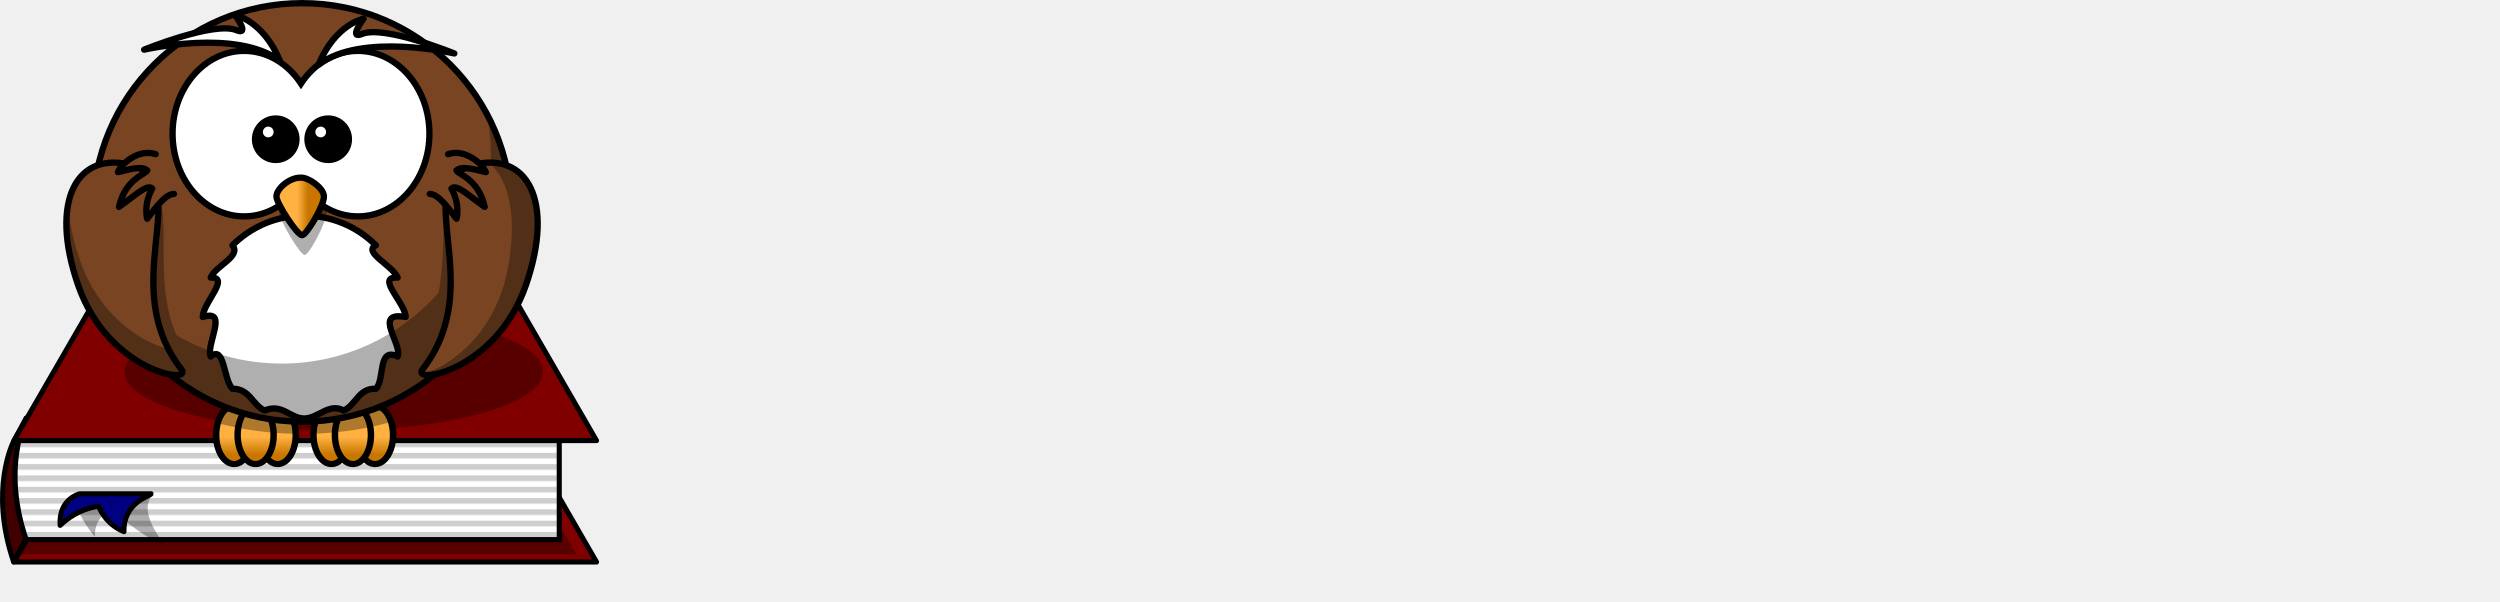
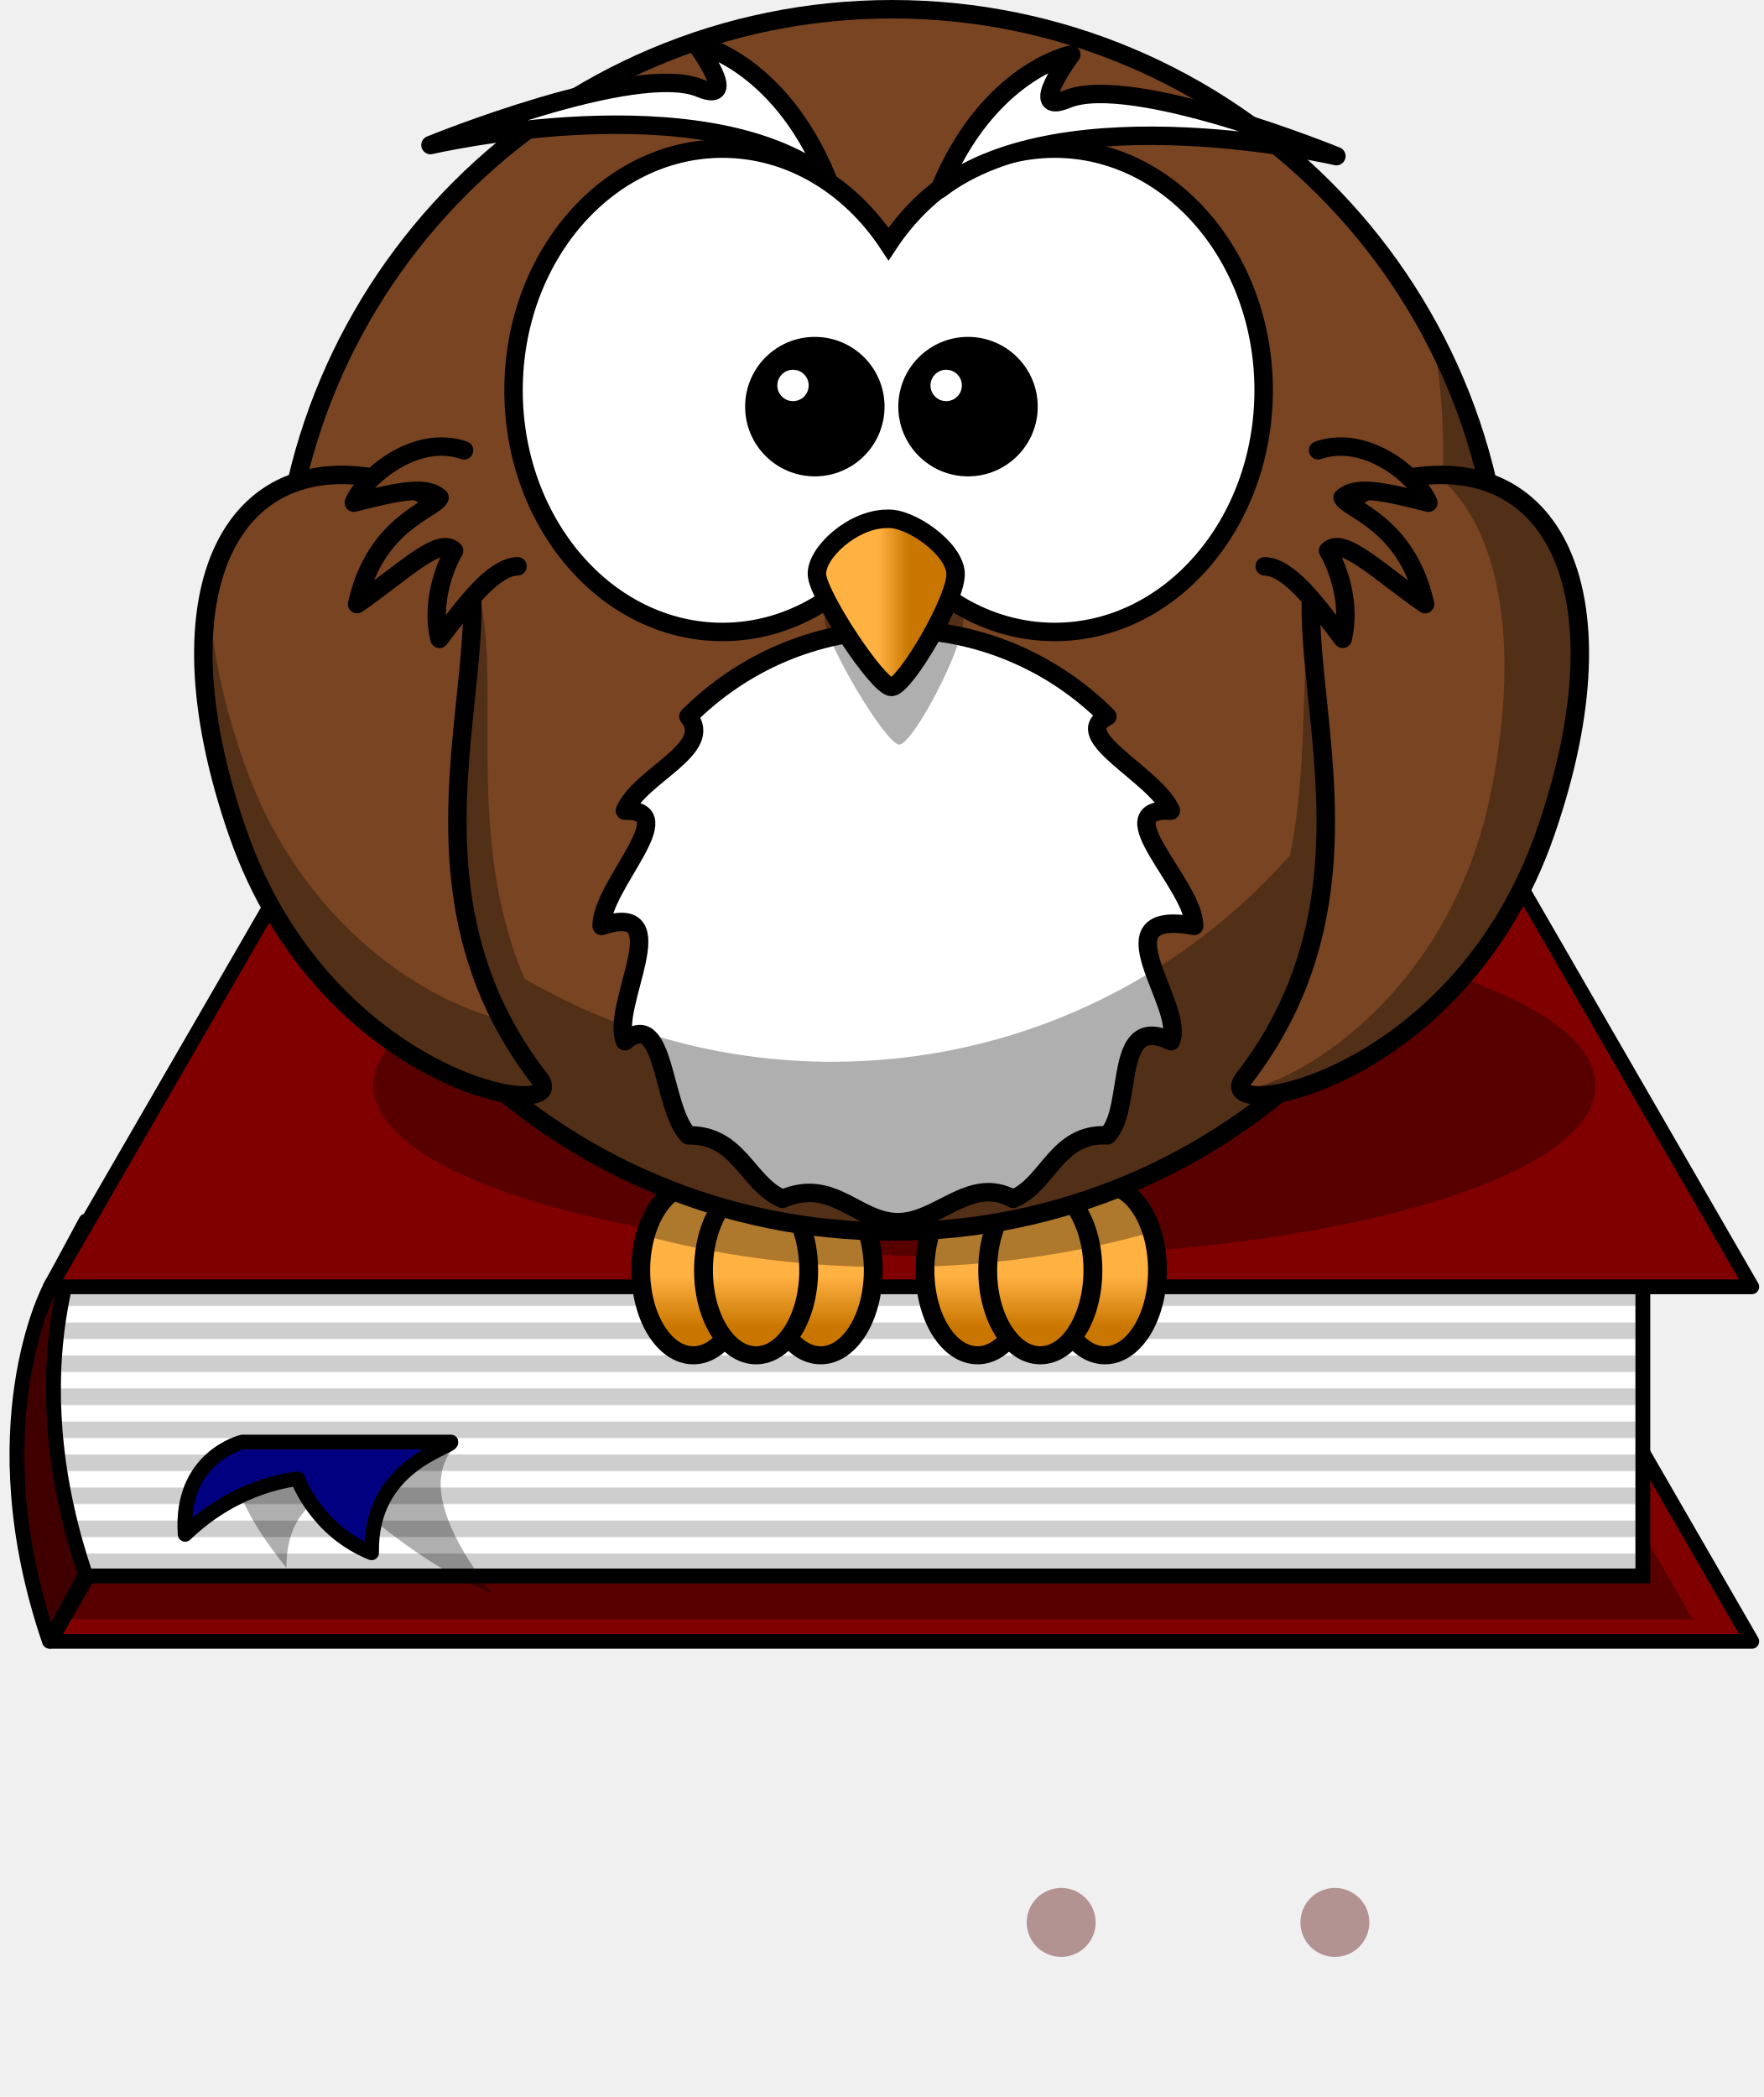
- <svg xmlns="http://www.w3.org/2000/svg" xmlns:xlink="http://www.w3.org/1999/xlink" width="1978.026" height="476.195" id="svg2758" version="1.0">
+ <svg xmlns="http://www.w3.org/2000/svg" xmlns:xlink="http://www.w3.org/1999/xlink" width="201.558" height="239.71" id="svg2758" version="1.0">
  <defs id="defs2760">
    <linearGradient x1="346.237" y1="537.414" x2="359.472" y2="537.414" id="linearGradient3211" xlink:href="#linearGradient4098" gradientUnits="userSpaceOnUse" gradientTransform="matrix(0.6414802,0,0,0.778051,125.3732,117.5289)" />
    <linearGradient x1="186.211" y1="354.022" x2="186.211" y2="362.278" id="linearGradient3327" xlink:href="#linearGradient4098" gradientUnits="userSpaceOnUse" />
    <linearGradient x1="195.754" y1="354.022" x2="195.754" y2="362.278" id="linearGradient3329" xlink:href="#linearGradient4098" gradientUnits="userSpaceOnUse" />
    <linearGradient x1="176.386" y1="354.022" x2="176.386" y2="362.278" id="linearGradient3331" xlink:href="#linearGradient4098" gradientUnits="userSpaceOnUse" />
    <linearGradient x1="229.439" y1="354.022" x2="229.439" y2="362.278" id="linearGradient3333" xlink:href="#linearGradient4098" gradientUnits="userSpaceOnUse" />
    <linearGradient x1="238.983" y1="354.022" x2="238.983" y2="362.278" id="linearGradient3335" xlink:href="#linearGradient4098" gradientUnits="userSpaceOnUse" />
    <linearGradient id="linearGradient4098">
      <stop id="stop4100" style="stop-color:#ffb142;stop-opacity:1" offset="0" />
      <stop id="stop4104" style="stop-color:#c87600;stop-opacity:1" offset="1" />
    </linearGradient>
    <linearGradient x1="219.614" y1="354.022" x2="219.614" y2="362.278" id="linearGradient3337" xlink:href="#linearGradient4098" gradientUnits="userSpaceOnUse" />
    <pattern patternUnits="userSpaceOnUse" width="2" height="1" patternTransform="matrix(0,4.472136,-4.472136,0,-50.00413,-3.0322266e-6)" id="Strips1_1">
      <rect style="fill:black;stroke:none" x="0" y="-0.5" width="1" height="2" id="rect3917" />
    </pattern>
+     <linearGradient xlink:href="#linearGradient4098" id="linearGradient3302" gradientUnits="userSpaceOnUse" x1="219.614" y1="354.022" x2="219.614" y2="362.278" />
+     <linearGradient xlink:href="#linearGradient4098" id="linearGradient3304" gradientUnits="userSpaceOnUse" x1="238.983" y1="354.022" x2="238.983" y2="362.278" />
+     <linearGradient xlink:href="#linearGradient4098" id="linearGradient3306" gradientUnits="userSpaceOnUse" x1="229.439" y1="354.022" x2="229.439" y2="362.278" />
+     <linearGradient xlink:href="#linearGradient4098" id="linearGradient3308" gradientUnits="userSpaceOnUse" x1="176.386" y1="354.022" x2="176.386" y2="362.278" />
+     <linearGradient xlink:href="#linearGradient4098" id="linearGradient3310" gradientUnits="userSpaceOnUse" x1="195.754" y1="354.022" x2="195.754" y2="362.278" />
+     <linearGradient xlink:href="#linearGradient4098" id="linearGradient3312" gradientUnits="userSpaceOnUse" x1="186.211" y1="354.022" x2="186.211" y2="362.278" />
+     <linearGradient xlink:href="#linearGradient4098" id="linearGradient3314" gradientUnits="userSpaceOnUse" gradientTransform="matrix(0.6414802,0,0,0.778051,125.3732,117.5289)" x1="346.237" y1="537.414" x2="359.472" y2="537.414" />
  </defs>
-   <g id="layer1" transform="translate(533.2988,-349.0242)">
-     <g transform="translate(-645.4735,-17.17757)" id="g2709">
-       <path d="M 122.974,810.831 L 132.874,792.446 C 113.075,734.464 132.874,696.987 132.874,696.987 C 132.874,696.987 122.974,715.372 122.974,715.372 C 122.974,715.372 103.175,752.848 122.974,810.831 z" id="path3189" style="fill:#400000;fill-opacity:1;fill-rule:evenodd;stroke:#000000;stroke-width:4;stroke-linecap:round;stroke-linejoin:round;stroke-miterlimit:4;stroke-dasharray:none;stroke-opacity:1" />
-       <path d="M 123.179,810.878 L 584.179,810.878 L 452.336,582.519 L 255.179,582.519 L 123.179,810.878 z" id="path3187" style="fill:#800000;fill-opacity:1;fill-rule:evenodd;stroke:#000000;stroke-width:4;stroke-linecap:butt;stroke-linejoin:round;stroke-miterlimit:4;stroke-dasharray:none;stroke-opacity:1" />
-       <path d="M 143,216.312 L 14.469,438.688 L 456,438.688 L 327.625,216.312 L 143,216.312 z" transform="translate(112.1747,366.2018)" id="path4702" style="fill:#000000;fill-opacity:0.314;fill-rule:evenodd;stroke:none;stroke-width:4;stroke-linecap:butt;stroke-linejoin:round;stroke-miterlimit:4;stroke-dasharray:none;stroke-opacity:1" />
-       <path d="M 132.874,793.153 C 113.075,735.171 132.874,697.694 132.874,697.694 L 554.663,698.048 L 554.663,793.153 L 132.874,793.153 z" id="path3191" style="fill:#ffffff;fill-opacity:1;fill-rule:evenodd;stroke:#000000;stroke-width:4;stroke-linecap:round;stroke-linejoin:miter;stroke-miterlimit:4;stroke-dasharray:none;stroke-opacity:1" />
-       <path d="M 132.874,793.153 C 113.075,735.171 132.874,697.694 132.874,697.694 L 554.663,698.048 L 554.663,793.153 L 132.874,793.153 z" id="path4652" style="opacity:0.193;fill:url(#Strips1_1);fill-opacity:1;fill-rule:evenodd;stroke:#000000;stroke-width:4;stroke-linecap:round;stroke-linejoin:miter;stroke-miterlimit:4;stroke-dasharray:none;stroke-opacity:1" />
-       <path d="M 123.179,714.827 L 584.179,714.827 L 452.336,486.469 L 255.179,486.469 L 123.179,714.827 z" id="path2415" style="fill:#800000;fill-opacity:1;fill-rule:evenodd;stroke:#000000;stroke-width:4;stroke-linecap:butt;stroke-linejoin:round;stroke-miterlimit:4;stroke-dasharray:none;stroke-opacity:1" />
-       <g id="g2426">
-         <path d="M 516.837,534.266 C 516.837,625.704 442.712,699.83 351.273,699.83 C 259.834,699.83 185.709,625.704 185.709,534.266 C 185.709,442.827 259.834,368.702 351.273,368.702 C 442.712,368.702 516.837,442.827 516.837,534.266 z" transform="matrix(1,0,0,0.2812454,25,510.0061)" id="path4721" style="opacity:1;fill:#000000;fill-opacity:0.314;fill-rule:nonzero;stroke:none;stroke-width:7.77;stroke-linecap:round;stroke-linejoin:miter;stroke-miterlimit:4;stroke-dasharray:none;stroke-opacity:1" />
-         <path d="M 214,353.128 C 214,360.584 210.418,366.628 206,366.628 C 201.582,366.628 198,360.584 198,353.128 C 198,345.672 201.582,339.628 206,339.628 C 210.418,339.628 214,345.672 214,353.128 z" transform="matrix(1.78125,0,0,1.705467,-35.00867,108.1051)" id="path3226" style="opacity:1;fill:url(#linearGradient3337);fill-opacity:1;fill-rule:nonzero;stroke:#000000;stroke-width:2.869;stroke-linecap:round;stroke-linejoin:round;stroke-miterlimit:4;stroke-dasharray:none;stroke-opacity:1" />
-         <path d="M 214,353.128 C 214,360.584 210.418,366.628 206,366.628 C 201.582,366.628 198,360.584 198,353.128 C 198,345.672 201.582,339.628 206,339.628 C 210.418,339.628 214,345.672 214,353.128 z" transform="matrix(1.78125,0,0,1.705467,-69.50867,108.1051)" id="path3228" style="opacity:1;fill:url(#linearGradient3335);fill-opacity:1;fill-rule:nonzero;stroke:#000000;stroke-width:2.869;stroke-linecap:round;stroke-linejoin:round;stroke-miterlimit:4;stroke-dasharray:none;stroke-opacity:1" />
-         <path d="M 214,353.128 C 214,360.584 210.418,366.628 206,366.628 C 201.582,366.628 198,360.584 198,353.128 C 198,345.672 201.582,339.628 206,339.628 C 210.418,339.628 214,345.672 214,353.128 z" transform="matrix(1.78125,0,0,1.705467,-52.50867,108.1051)" id="path3230" style="opacity:1;fill:url(#linearGradient3333);fill-opacity:1;fill-rule:nonzero;stroke:#000000;stroke-width:2.869;stroke-linecap:round;stroke-linejoin:round;stroke-miterlimit:4;stroke-dasharray:none;stroke-opacity:1" />
-         <path d="M 214,353.128 C 214,360.584 210.418,366.628 206,366.628 C 201.582,366.628 198,360.584 198,353.128 C 198,345.672 201.582,339.628 206,339.628 C 210.418,339.628 214,345.672 214,353.128 z" transform="matrix(1.78125,0,0,1.705467,41.99133,108.1051)" id="path3224" style="opacity:1;fill:url(#linearGradient3331);fill-opacity:1;fill-rule:nonzero;stroke:#000000;stroke-width:2.869;stroke-linecap:round;stroke-linejoin:round;stroke-miterlimit:4;stroke-dasharray:none;stroke-opacity:1" />
-         <path d="M 214,353.128 C 214,360.584 210.418,366.628 206,366.628 C 201.582,366.628 198,360.584 198,353.128 C 198,345.672 201.582,339.628 206,339.628 C 210.418,339.628 214,345.672 214,353.128 z" transform="matrix(1.78125,0,0,1.705467,7.49133,108.1051)" id="path3220" style="opacity:1;fill:url(#linearGradient3329);fill-opacity:1;fill-rule:nonzero;stroke:#000000;stroke-width:2.869;stroke-linecap:round;stroke-linejoin:round;stroke-miterlimit:4;stroke-dasharray:none;stroke-opacity:1" />
-         <path d="M 214,353.128 C 214,360.584 210.418,366.628 206,366.628 C 201.582,366.628 198,360.584 198,353.128 C 198,345.672 201.582,339.628 206,339.628 C 210.418,339.628 214,345.672 214,353.128 z" transform="matrix(1.78125,0,0,1.705467,24.49133,108.1051)" id="path3222" style="opacity:1;fill:url(#linearGradient3327);fill-opacity:1;fill-rule:nonzero;stroke:#000000;stroke-width:2.869;stroke-linecap:round;stroke-linejoin:round;stroke-miterlimit:4;stroke-dasharray:none;stroke-opacity:1" />
-         <path d="M 135.25,321.125 C 129.444,321.125 124.47,326.755 122.25,334.812 C 141.221,339.887 162.064,342.847 183.969,343.25 C 183.67,330.965 177.426,321.125 169.75,321.125 C 166.449,321.125 163.417,322.952 161,326 C 158.583,322.952 155.551,321.125 152.25,321.125 C 149.064,321.125 146.124,322.83 143.75,325.688 C 141.376,322.83 138.436,321.125 135.25,321.125 z M 212.25,321.125 C 204.594,321.125 198.359,330.915 198.031,343.156 C 219.912,342.452 240.647,339.173 259.469,333.812 C 257.122,326.297 252.312,321.125 246.75,321.125 C 243.449,321.125 240.417,322.952 238,326 C 235.583,322.952 232.551,321.125 229.25,321.125 C 226.064,321.125 223.124,322.83 220.75,325.688 C 218.376,322.83 215.436,321.125 212.25,321.125 z" transform="translate(162.1788,366.2018)" id="path3250" style="opacity:1;fill:#000000;fill-opacity:0.314;fill-rule:nonzero;stroke:none;stroke-width:6.429;stroke-linecap:round;stroke-linejoin:miter;stroke-miterlimit:4;stroke-dasharray:none;stroke-opacity:1" />
-         <path d="M 516.837,534.266 C 516.837,625.704 442.712,699.83 351.273,699.83 C 259.834,699.83 185.709,625.704 185.709,534.266 C 185.709,442.827 259.834,368.702 351.273,368.702 C 442.712,368.702 516.837,442.827 516.837,534.266 z" id="path2385" style="opacity:1;fill:#784421;fill-opacity:1;fill-rule:nonzero;stroke:#000000;stroke-width:5;stroke-linecap:round;stroke-linejoin:miter;stroke-miterlimit:4;stroke-dasharray:none;stroke-opacity:1" />
-         <path d="M 418.632,583.054 C 395.249,578.71 416.649,602.14 413.064,610.612 C 398.89,603.643 404.291,626.715 397.881,633.124 C 385.737,632.475 383.841,644.721 375.369,648.307 C 365.132,642.627 357.584,653.875 347.811,653.875 C 338.037,653.875 332.254,643.068 320.252,648.307 C 311.78,644.721 309.885,632.916 297.74,633.124 C 291.331,626.715 292.32,602.319 282.558,610.612 C 278.972,602.14 295.519,576.945 276.989,583.054 C 276.989,573.281 296.62,555.144 282.558,555.496 C 286.143,547.024 304.125,540.716 297.74,532.983 C 310.559,520.165 328.264,512.233 347.811,512.233 C 367.357,512.233 385.063,520.165 397.881,532.983 C 388.408,537.628 409.478,547.024 413.064,555.496 C 397.237,554.703 418.632,573.281 418.632,583.054 z" transform="matrix(1.133333,0,0,1.133333,-41.33858,-43.74635)" id="path3167" style="fill:#ffffff;fill-opacity:1;fill-rule:nonzero;stroke:#000000;stroke-width:4.412;stroke-linecap:round;stroke-linejoin:round;stroke-miterlimit:4;stroke-opacity:1" />
-         <path d="M 335.375,90.5 C 337.356,100.732 338.406,111.285 338.406,122.094 C 338.406,125.824 338.274,129.519 338.031,133.188 C 334.359,133.005 330.453,133.207 326.281,133.812 C 291.066,141.311 306.108,185.477 296.938,231.688 C 266.595,266.016 222.228,287.656 172.844,287.656 C 142.47,287.656 114.012,279.449 89.531,265.156 C 65.852,209.714 97.607,149.492 55.875,139.094 C 9.765,130.768 -8.095,173.55 21.719,237.656 C 38.18,273.05 65.442,290.436 85.5,297.188 C 113.863,319.988 149.892,333.625 189.094,333.625 C 235.043,333.625 276.651,314.886 306.656,284.625 C 324.11,275.908 343.518,260.03 357,233.469 C 382.212,183.798 377.385,146.39 351.531,136.031 C 348.361,119.895 342.865,104.589 335.375,90.5 z" transform="translate(162.1788,366.2018)" id="path3211" style="fill:#000000;fill-opacity:0.314;fill-rule:evenodd;stroke:none;stroke-width:5;stroke-linecap:butt;stroke-linejoin:miter;stroke-miterlimit:4;stroke-dasharray:none;stroke-opacity:1" />
-         <path d="M 217.915,497.247 C 266.027,514.547 203.752,591.389 255.735,658.439 C 265.343,670.832 197.867,660.529 174.012,591.854 C 150.813,525.068 172.879,484.314 217.915,497.247 z" id="path3169" style="fill:#784421;fill-opacity:1;fill-rule:evenodd;stroke:#000000;stroke-width:5;stroke-linecap:butt;stroke-linejoin:miter;stroke-miterlimit:4;stroke-dasharray:none;stroke-opacity:1" />
-         <path d="M 484.358,497.247 C 436.247,514.547 498.521,591.389 446.539,658.439 C 436.93,670.832 504.407,660.529 528.262,591.854 C 551.46,525.068 529.394,484.314 484.358,497.247 z" id="path3800" style="fill:#784421;fill-opacity:1;fill-rule:evenodd;stroke:#000000;stroke-width:5;stroke-linecap:butt;stroke-linejoin:miter;stroke-miterlimit:4;stroke-dasharray:none;stroke-opacity:1" />
-         <path d="M 466.683,488.199 C 480.071,483.59 493.904,495.783 496.548,502.379 C 483.036,498.927 476.828,497.953 473.33,500.999 C 474.836,504.37 490.738,507.74 495.667,529.87 C 483.238,521.253 473.363,511.294 469.395,515.387 C 472.276,520.42 475.594,529.884 473.358,539.267 C 466.217,529.843 458.919,519.889 452.217,519.62" id="path2413" style="fill:#784421;fill-opacity:1;fill-rule:evenodd;stroke:#000000;stroke-width:5;stroke-linecap:round;stroke-linejoin:round;stroke-miterlimit:4;stroke-dasharray:none;stroke-opacity:1" />
-         <path d="M 305.322,406.466 C 274.088,406.466 248.719,435.797 248.719,471.937 C 248.719,508.078 274.088,537.409 305.322,537.409 C 323.678,537.409 339.966,527.268 350.307,511.58 C 360.647,527.28 376.971,537.409 395.334,537.409 C 426.569,537.409 451.937,508.078 451.937,471.937 C 451.937,435.797 426.569,406.466 395.334,406.466 C 376.973,406.466 360.647,416.598 350.307,432.295 C 339.966,416.61 323.675,406.466 305.322,406.466 z" id="path2387" style="opacity:1;fill:#ffffff;fill-opacity:1;fill-rule:nonzero;stroke:#000000;stroke-width:5;stroke-linecap:round;stroke-linejoin:miter;stroke-miterlimit:4;stroke-dasharray:none;stroke-opacity:1" />
-         <path d="M 352.022,517.375 C 342.734,517.375 332.638,527.702 333.042,534.224 C 333.446,540.747 349.599,567.924 353.233,567.924 C 356.867,567.924 371.001,541.29 370.598,533.681 C 370.194,526.071 358.079,516.831 352.022,517.375 z" id="path3407" style="fill:#000000;fill-opacity:0.314;fill-rule:evenodd;stroke:none;stroke-width:5;stroke-linecap:butt;stroke-linejoin:miter;stroke-miterlimit:4;stroke-dasharray:none;stroke-opacity:1" />
-         <path d="M 349.9,506.766 C 340.612,506.766 330.517,516.072 330.92,521.95 C 331.324,527.827 347.477,552.317 351.112,552.317 C 354.746,552.317 368.88,528.317 368.476,521.46 C 368.072,514.603 355.958,506.276 349.9,506.766 z" id="path2391" style="fill:url(#linearGradient3211);fill-opacity:1;fill-rule:evenodd;stroke:#000000;stroke-width:5;stroke-linecap:butt;stroke-linejoin:miter;stroke-miterlimit:4;stroke-dasharray:none;stroke-opacity:1" />
-         <path d="M 340.571,487.367 C 340.574,493.105 335.922,497.758 330.184,497.758 C 324.446,497.758 319.794,493.105 319.797,487.367 C 319.794,481.628 324.446,476.975 330.184,476.975 C 335.922,476.975 340.574,481.628 340.571,487.367 L 340.571,487.367 z" transform="matrix(1.577639,0,0,1.577639,-190.5674,-292.5221)" id="path2411" style="opacity:1;fill:#000000;fill-opacity:1;fill-rule:nonzero;stroke:#000000;stroke-width:3.169;stroke-linecap:round;stroke-linejoin:miter;stroke-miterlimit:4;stroke-dasharray:none;stroke-opacity:1" />
-         <path d="M 235.322,488.199 C 221.934,483.59 208.101,495.783 205.457,502.379 C 218.969,498.927 225.177,497.953 228.675,500.999 C 227.169,504.37 211.267,507.74 206.338,529.87 C 218.767,521.253 228.642,511.294 232.611,515.387 C 229.729,520.42 226.411,529.884 228.647,539.267 C 235.788,529.843 243.086,519.889 249.789,519.62" id="path3193" style="fill:#784421;fill-opacity:1;fill-rule:evenodd;stroke:#000000;stroke-width:5;stroke-linecap:round;stroke-linejoin:round;stroke-miterlimit:4;stroke-dasharray:none;stroke-opacity:1" />
-         <path d="M 364.149,417.485 C 377.425,385.325 399.815,380.971 399.815,380.971 C 399.815,380.971 387.362,397.747 398.641,393.08 C 416.106,385.854 471.638,408.498 471.638,408.498 C 471.638,408.498 398.063,391.372 364.149,417.485 z" id="path3283" style="fill:#ffffff;fill-opacity:1;fill-rule:evenodd;stroke:#000000;stroke-width:5;stroke-linecap:butt;stroke-linejoin:round;stroke-miterlimit:4;stroke-dasharray:none;stroke-opacity:1" />
-         <path d="M 333.708,414.485 C 320.432,382.325 298.043,377.971 298.043,377.971 C 298.043,377.971 310.496,394.747 299.217,390.08 C 281.751,382.854 226.22,405.498 226.22,405.498 C 226.22,405.498 299.794,388.372 333.708,414.485 z" id="path3285" style="fill:#ffffff;fill-opacity:1;fill-rule:evenodd;stroke:#000000;stroke-width:5;stroke-linecap:butt;stroke-linejoin:round;stroke-miterlimit:4;stroke-dasharray:none;stroke-opacity:1" />
-         <path d="M 340.571,487.367 C 340.574,493.105 335.922,497.758 330.184,497.758 C 324.446,497.758 319.794,493.105 319.797,487.367 C 319.794,481.628 324.446,476.975 330.184,476.975 C 335.922,476.975 340.574,481.628 340.571,487.367 L 340.571,487.367 z" transform="matrix(1.577639,0,0,1.577639,-149.0674,-292.5221)" id="path3301" style="opacity:1;fill:#000000;fill-opacity:1;fill-rule:nonzero;stroke:#000000;stroke-width:3.169;stroke-linecap:round;stroke-linejoin:miter;stroke-miterlimit:4;stroke-dasharray:none;stroke-opacity:1" />
-         <path d="M 209.5,105.426 C 209.5,108.325 207.149,110.676 204.25,110.676 C 201.351,110.676 199,108.325 199,105.426 C 199,102.526 201.351,100.176 204.25,100.176 C 207.149,100.176 209.5,102.526 209.5,105.426 z" transform="matrix(0.8095238,0,0,0.8095238,159.0836,385.2829)" id="path3341" style="opacity:1;fill:#ffffff;fill-opacity:1;fill-rule:nonzero;stroke:none;stroke-width:5;stroke-linecap:butt;stroke-linejoin:round;stroke-miterlimit:4;stroke-dasharray:none;stroke-opacity:1" />
-         <path d="M 209.5,105.426 C 209.5,108.325 207.149,110.676 204.25,110.676 C 201.351,110.676 199,108.325 199,105.426 C 199,102.526 201.351,100.176 204.25,100.176 C 207.149,100.176 209.5,102.526 209.5,105.426 z" transform="matrix(0.8095238,0,0,0.8095238,200.5836,385.2829)" id="path3343" style="opacity:1;fill:#ffffff;fill-opacity:1;fill-rule:nonzero;stroke:none;stroke-width:5;stroke-linecap:butt;stroke-linejoin:round;stroke-miterlimit:4;stroke-dasharray:none;stroke-opacity:1" />
-         <path d="M 337.938,128.656 C 337.525,128.656 337.106,128.677 336.688,128.688 C 352.9,141.752 359.761,171.985 351.469,214.031 C 340.446,269.926 297.892,294.039 283.75,295.312 C 288.342,301.839 344.721,287.187 366.094,225.656 C 386.392,167.219 372.014,128.706 337.938,128.656 z" transform="translate(162.1788,366.2018)" id="path3200" style="fill:#000000;fill-opacity:0.314;fill-rule:evenodd;stroke:none;stroke-width:5;stroke-linecap:butt;stroke-linejoin:miter;stroke-miterlimit:4;stroke-dasharray:none;stroke-opacity:1" />
-         <path d="M 4.062,160.844 C 0.611,177.35 2.764,199.516 11.844,225.656 C 35.699,294.332 103.171,304.643 93.562,292.25 C 89.454,286.95 86.042,281.575 83.25,276.188 C 64.298,271.646 29.202,251.811 13.344,206.156 C 7.464,189.23 4.49,173.976 4.062,160.844 z M 75.344,167.188 C 74.461,175.724 73.488,184.799 73.062,194.312 C 74.056,184.522 75.142,175.371 75.344,167.188 z" transform="translate(162.1788,366.2018)" id="path3205" style="fill:#000000;fill-opacity:0.314;fill-rule:evenodd;stroke:none;stroke-width:5;stroke-linecap:butt;stroke-linejoin:miter;stroke-miterlimit:4;stroke-dasharray:none;stroke-opacity:1" />
+   <g id="layer1" transform="translate(817.0605,-1111.845)">
+     <g transform="matrix(0.4219373,0,0,0.4219373,-863.3007,957.3308)" id="g3228">
+       <path d="M 122.974,810.831 L 132.874,792.446 C 113.075,734.464 132.874,696.987 132.874,696.987 C 132.874,696.987 122.974,715.372 122.974,715.372 C 122.974,715.372 103.175,752.848 122.974,810.831 z" id="path3231" style="fill:#400000;fill-opacity:1;fill-rule:evenodd;stroke:#000000;stroke-width:4;stroke-linecap:round;stroke-linejoin:round;stroke-miterlimit:4;stroke-dasharray:none;stroke-opacity:1" />
+       <path d="M 123.179,810.878 L 584.179,810.878 L 452.336,582.519 L 255.179,582.519 L 123.179,810.878 z" id="path3233" style="fill:#800000;fill-opacity:1;fill-rule:evenodd;stroke:#000000;stroke-width:4;stroke-linecap:butt;stroke-linejoin:round;stroke-miterlimit:4;stroke-dasharray:none;stroke-opacity:1" />
+       <path d="M 143,216.312 L 14.469,438.688 L 456,438.688 L 327.625,216.312 L 143,216.312 z" transform="translate(112.1747,366.2018)" id="path3235" style="fill:#000000;fill-opacity:0.314;fill-rule:evenodd;stroke:none;stroke-width:4;stroke-linecap:butt;stroke-linejoin:round;stroke-miterlimit:4;stroke-dasharray:none;stroke-opacity:1" />
+       <path d="M 132.874,793.153 C 113.075,735.171 132.874,697.694 132.874,697.694 L 554.663,698.048 L 554.663,793.153 L 132.874,793.153 z" id="path3237" style="fill:#ffffff;fill-opacity:1;fill-rule:evenodd;stroke:#000000;stroke-width:4;stroke-linecap:round;stroke-linejoin:miter;stroke-miterlimit:4;stroke-dasharray:none;stroke-opacity:1" />
+       <path d="M 132.874,793.153 C 113.075,735.171 132.874,697.694 132.874,697.694 L 554.663,698.048 L 554.663,793.153 L 132.874,793.153 z" id="path3239" style="opacity:0.193;fill:url(#Strips1_1);fill-opacity:1;fill-rule:evenodd;stroke:#000000;stroke-width:4;stroke-linecap:round;stroke-linejoin:miter;stroke-miterlimit:4;stroke-dasharray:none;stroke-opacity:1" />
+       <path d="M 123.179,714.827 L 584.179,714.827 L 452.336,486.469 L 255.179,486.469 L 123.179,714.827 z" id="path3241" style="fill:#800000;fill-opacity:1;fill-rule:evenodd;stroke:#000000;stroke-width:4;stroke-linecap:butt;stroke-linejoin:round;stroke-miterlimit:4;stroke-dasharray:none;stroke-opacity:1" />
+       <g id="g3243">
+         <path d="M 516.837,534.266 C 516.837,625.704 442.712,699.83 351.273,699.83 C 259.834,699.83 185.709,625.704 185.709,534.266 C 185.709,442.827 259.834,368.702 351.273,368.702 C 442.712,368.702 516.837,442.827 516.837,534.266 z" transform="matrix(1,0,0,0.2812454,25,510.0061)" id="path3245" style="opacity:1;fill:#000000;fill-opacity:0.314;fill-rule:nonzero;stroke:none;stroke-width:7.77;stroke-linecap:round;stroke-linejoin:miter;stroke-miterlimit:4;stroke-dasharray:none;stroke-opacity:1" />
+         <path d="M 214,353.128 C 214,360.584 210.418,366.628 206,366.628 C 201.582,366.628 198,360.584 198,353.128 C 198,345.672 201.582,339.628 206,339.628 C 210.418,339.628 214,345.672 214,353.128 z" transform="matrix(1.78125,0,0,1.705467,-35.00867,108.1051)" id="path3247" style="opacity:1;fill:url(#linearGradient3302);fill-opacity:1;fill-rule:nonzero;stroke:#000000;stroke-width:2.869;stroke-linecap:round;stroke-linejoin:round;stroke-miterlimit:4;stroke-dasharray:none;stroke-opacity:1" />
+         <path d="M 214,353.128 C 214,360.584 210.418,366.628 206,366.628 C 201.582,366.628 198,360.584 198,353.128 C 198,345.672 201.582,339.628 206,339.628 C 210.418,339.628 214,345.672 214,353.128 z" transform="matrix(1.78125,0,0,1.705467,-69.50867,108.1051)" id="path3249" style="opacity:1;fill:url(#linearGradient3304);fill-opacity:1;fill-rule:nonzero;stroke:#000000;stroke-width:2.869;stroke-linecap:round;stroke-linejoin:round;stroke-miterlimit:4;stroke-dasharray:none;stroke-opacity:1" />
+         <path d="M 214,353.128 C 214,360.584 210.418,366.628 206,366.628 C 201.582,366.628 198,360.584 198,353.128 C 198,345.672 201.582,339.628 206,339.628 C 210.418,339.628 214,345.672 214,353.128 z" transform="matrix(1.78125,0,0,1.705467,-52.50867,108.1051)" id="path3251" style="opacity:1;fill:url(#linearGradient3306);fill-opacity:1;fill-rule:nonzero;stroke:#000000;stroke-width:2.869;stroke-linecap:round;stroke-linejoin:round;stroke-miterlimit:4;stroke-dasharray:none;stroke-opacity:1" />
+         <path d="M 214,353.128 C 214,360.584 210.418,366.628 206,366.628 C 201.582,366.628 198,360.584 198,353.128 C 198,345.672 201.582,339.628 206,339.628 C 210.418,339.628 214,345.672 214,353.128 z" transform="matrix(1.78125,0,0,1.705467,41.99133,108.1051)" id="path3253" style="opacity:1;fill:url(#linearGradient3308);fill-opacity:1;fill-rule:nonzero;stroke:#000000;stroke-width:2.869;stroke-linecap:round;stroke-linejoin:round;stroke-miterlimit:4;stroke-dasharray:none;stroke-opacity:1" />
+         <path d="M 214,353.128 C 214,360.584 210.418,366.628 206,366.628 C 201.582,366.628 198,360.584 198,353.128 C 198,345.672 201.582,339.628 206,339.628 C 210.418,339.628 214,345.672 214,353.128 z" transform="matrix(1.78125,0,0,1.705467,7.49133,108.1051)" id="path3255" style="opacity:1;fill:url(#linearGradient3310);fill-opacity:1;fill-rule:nonzero;stroke:#000000;stroke-width:2.869;stroke-linecap:round;stroke-linejoin:round;stroke-miterlimit:4;stroke-dasharray:none;stroke-opacity:1" />
+         <path d="M 214,353.128 C 214,360.584 210.418,366.628 206,366.628 C 201.582,366.628 198,360.584 198,353.128 C 198,345.672 201.582,339.628 206,339.628 C 210.418,339.628 214,345.672 214,353.128 z" transform="matrix(1.78125,0,0,1.705467,24.49133,108.1051)" id="path3257" style="opacity:1;fill:url(#linearGradient3312);fill-opacity:1;fill-rule:nonzero;stroke:#000000;stroke-width:2.869;stroke-linecap:round;stroke-linejoin:round;stroke-miterlimit:4;stroke-dasharray:none;stroke-opacity:1" />
+         <path d="M 135.25,321.125 C 129.444,321.125 124.47,326.755 122.25,334.812 C 141.221,339.887 162.064,342.847 183.969,343.25 C 183.67,330.965 177.426,321.125 169.75,321.125 C 166.449,321.125 163.417,322.952 161,326 C 158.583,322.952 155.551,321.125 152.25,321.125 C 149.064,321.125 146.124,322.83 143.75,325.688 C 141.376,322.83 138.436,321.125 135.25,321.125 z M 212.25,321.125 C 204.594,321.125 198.359,330.915 198.031,343.156 C 219.912,342.452 240.647,339.173 259.469,333.812 C 257.122,326.297 252.312,321.125 246.75,321.125 C 243.449,321.125 240.417,322.952 238,326 C 235.583,322.952 232.551,321.125 229.25,321.125 C 226.064,321.125 223.124,322.83 220.75,325.688 C 218.376,322.83 215.436,321.125 212.25,321.125 z" transform="translate(162.1788,366.2018)" id="path3259" style="opacity:1;fill:#000000;fill-opacity:0.314;fill-rule:nonzero;stroke:none;stroke-width:6.429;stroke-linecap:round;stroke-linejoin:miter;stroke-miterlimit:4;stroke-dasharray:none;stroke-opacity:1" />
+         <path d="M 516.837,534.266 C 516.837,625.704 442.712,699.83 351.273,699.83 C 259.834,699.83 185.709,625.704 185.709,534.266 C 185.709,442.827 259.834,368.702 351.273,368.702 C 442.712,368.702 516.837,442.827 516.837,534.266 z" id="path3261" style="opacity:1;fill:#784421;fill-opacity:1;fill-rule:nonzero;stroke:#000000;stroke-width:5;stroke-linecap:round;stroke-linejoin:miter;stroke-miterlimit:4;stroke-dasharray:none;stroke-opacity:1" />
+         <path d="M 418.632,583.054 C 395.249,578.71 416.649,602.14 413.064,610.612 C 398.89,603.643 404.291,626.715 397.881,633.124 C 385.737,632.475 383.841,644.721 375.369,648.307 C 365.132,642.627 357.584,653.875 347.811,653.875 C 338.037,653.875 332.254,643.068 320.252,648.307 C 311.78,644.721 309.885,632.916 297.74,633.124 C 291.331,626.715 292.32,602.319 282.558,610.612 C 278.972,602.14 295.519,576.945 276.989,583.054 C 276.989,573.281 296.62,555.144 282.558,555.496 C 286.143,547.024 304.125,540.716 297.74,532.983 C 310.559,520.165 328.264,512.233 347.811,512.233 C 367.357,512.233 385.063,520.165 397.881,532.983 C 388.408,537.628 409.478,547.024 413.064,555.496 C 397.237,554.703 418.632,573.281 418.632,583.054 z" transform="matrix(1.133333,0,0,1.133333,-41.33858,-43.74635)" id="path3263" style="fill:#ffffff;fill-opacity:1;fill-rule:nonzero;stroke:#000000;stroke-width:4.412;stroke-linecap:round;stroke-linejoin:round;stroke-miterlimit:4;stroke-opacity:1" />
+         <path d="M 335.375,90.5 C 337.356,100.732 338.406,111.285 338.406,122.094 C 338.406,125.824 338.274,129.519 338.031,133.188 C 334.359,133.005 330.453,133.207 326.281,133.812 C 291.066,141.311 306.108,185.477 296.938,231.688 C 266.595,266.016 222.228,287.656 172.844,287.656 C 142.47,287.656 114.012,279.449 89.531,265.156 C 65.852,209.714 97.607,149.492 55.875,139.094 C 9.765,130.768 -8.095,173.55 21.719,237.656 C 38.18,273.05 65.442,290.436 85.5,297.188 C 113.863,319.988 149.892,333.625 189.094,333.625 C 235.043,333.625 276.651,314.886 306.656,284.625 C 324.11,275.908 343.518,260.03 357,233.469 C 382.212,183.798 377.385,146.39 351.531,136.031 C 348.361,119.895 342.865,104.589 335.375,90.5 z" transform="translate(162.1788,366.2018)" id="path3265" style="fill:#000000;fill-opacity:0.314;fill-rule:evenodd;stroke:none;stroke-width:5;stroke-linecap:butt;stroke-linejoin:miter;stroke-miterlimit:4;stroke-dasharray:none;stroke-opacity:1" />
+         <path d="M 217.915,497.247 C 266.027,514.547 203.752,591.389 255.735,658.439 C 265.343,670.832 197.867,660.529 174.012,591.854 C 150.813,525.068 172.879,484.314 217.915,497.247 z" id="path3267" style="fill:#784421;fill-opacity:1;fill-rule:evenodd;stroke:#000000;stroke-width:5;stroke-linecap:butt;stroke-linejoin:miter;stroke-miterlimit:4;stroke-dasharray:none;stroke-opacity:1" />
+         <path d="M 484.358,497.247 C 436.247,514.547 498.521,591.389 446.539,658.439 C 436.93,670.832 504.407,660.529 528.262,591.854 C 551.46,525.068 529.394,484.314 484.358,497.247 z" id="path3269" style="fill:#784421;fill-opacity:1;fill-rule:evenodd;stroke:#000000;stroke-width:5;stroke-linecap:butt;stroke-linejoin:miter;stroke-miterlimit:4;stroke-dasharray:none;stroke-opacity:1" />
+         <path d="M 466.683,488.199 C 480.071,483.59 493.904,495.783 496.548,502.379 C 483.036,498.927 476.828,497.953 473.33,500.999 C 474.836,504.37 490.738,507.74 495.667,529.87 C 483.238,521.253 473.363,511.294 469.395,515.387 C 472.276,520.42 475.594,529.884 473.358,539.267 C 466.217,529.843 458.919,519.889 452.217,519.62" id="path3271" style="fill:#784421;fill-opacity:1;fill-rule:evenodd;stroke:#000000;stroke-width:5;stroke-linecap:round;stroke-linejoin:round;stroke-miterlimit:4;stroke-dasharray:none;stroke-opacity:1" />
+         <path d="M 305.322,406.466 C 274.088,406.466 248.719,435.797 248.719,471.937 C 248.719,508.078 274.088,537.409 305.322,537.409 C 323.678,537.409 339.966,527.268 350.307,511.58 C 360.647,527.28 376.971,537.409 395.334,537.409 C 426.569,537.409 451.937,508.078 451.937,471.937 C 451.937,435.797 426.569,406.466 395.334,406.466 C 376.973,406.466 360.647,416.598 350.307,432.295 C 339.966,416.61 323.675,406.466 305.322,406.466 z" id="path3273" style="opacity:1;fill:#ffffff;fill-opacity:1;fill-rule:nonzero;stroke:#000000;stroke-width:5;stroke-linecap:round;stroke-linejoin:miter;stroke-miterlimit:4;stroke-dasharray:none;stroke-opacity:1" />
+         <path d="M 352.022,517.375 C 342.734,517.375 332.638,527.702 333.042,534.224 C 333.446,540.747 349.599,567.924 353.233,567.924 C 356.867,567.924 371.001,541.29 370.598,533.681 C 370.194,526.071 358.079,516.831 352.022,517.375 z" id="path3275" style="fill:#000000;fill-opacity:0.314;fill-rule:evenodd;stroke:none;stroke-width:5;stroke-linecap:butt;stroke-linejoin:miter;stroke-miterlimit:4;stroke-dasharray:none;stroke-opacity:1" />
+         <path d="M 349.9,506.766 C 340.612,506.766 330.517,516.072 330.92,521.95 C 331.324,527.827 347.477,552.317 351.112,552.317 C 354.746,552.317 368.88,528.317 368.476,521.46 C 368.072,514.603 355.958,506.276 349.9,506.766 z" id="path3277" style="fill:url(#linearGradient3314);fill-opacity:1;fill-rule:evenodd;stroke:#000000;stroke-width:5;stroke-linecap:butt;stroke-linejoin:miter;stroke-miterlimit:4;stroke-dasharray:none;stroke-opacity:1" />
+         <path d="M 340.571,487.367 C 340.574,493.105 335.922,497.758 330.184,497.758 C 324.446,497.758 319.794,493.105 319.797,487.367 C 319.794,481.628 324.446,476.975 330.184,476.975 C 335.922,476.975 340.574,481.628 340.571,487.367 L 340.571,487.367 z" transform="matrix(1.577639,0,0,1.577639,-190.5674,-292.5221)" id="path3279" style="opacity:1;fill:#000000;fill-opacity:1;fill-rule:nonzero;stroke:#000000;stroke-width:3.169;stroke-linecap:round;stroke-linejoin:miter;stroke-miterlimit:4;stroke-dasharray:none;stroke-opacity:1" />
+         <path d="M 235.322,488.199 C 221.934,483.59 208.101,495.783 205.457,502.379 C 218.969,498.927 225.177,497.953 228.675,500.999 C 227.169,504.37 211.267,507.74 206.338,529.87 C 218.767,521.253 228.642,511.294 232.611,515.387 C 229.729,520.42 226.411,529.884 228.647,539.267 C 235.788,529.843 243.086,519.889 249.789,519.62" id="path3281" style="fill:#784421;fill-opacity:1;fill-rule:evenodd;stroke:#000000;stroke-width:5;stroke-linecap:round;stroke-linejoin:round;stroke-miterlimit:4;stroke-dasharray:none;stroke-opacity:1" />
+         <path d="M 364.149,417.485 C 377.425,385.325 399.815,380.971 399.815,380.971 C 399.815,380.971 387.362,397.747 398.641,393.08 C 416.106,385.854 471.638,408.498 471.638,408.498 C 471.638,408.498 398.063,391.372 364.149,417.485 z" id="path3284" style="fill:#ffffff;fill-opacity:1;fill-rule:evenodd;stroke:#000000;stroke-width:5;stroke-linecap:butt;stroke-linejoin:round;stroke-miterlimit:4;stroke-dasharray:none;stroke-opacity:1" />
+         <path d="M 333.708,414.485 C 320.432,382.325 298.043,377.971 298.043,377.971 C 298.043,377.971 310.496,394.747 299.217,390.08 C 281.751,382.854 226.22,405.498 226.22,405.498 C 226.22,405.498 299.794,388.372 333.708,414.485 z" id="path3286" style="fill:#ffffff;fill-opacity:1;fill-rule:evenodd;stroke:#000000;stroke-width:5;stroke-linecap:butt;stroke-linejoin:round;stroke-miterlimit:4;stroke-dasharray:none;stroke-opacity:1" />
+         <path d="M 340.571,487.367 C 340.574,493.105 335.922,497.758 330.184,497.758 C 324.446,497.758 319.794,493.105 319.797,487.367 C 319.794,481.628 324.446,476.975 330.184,476.975 C 335.922,476.975 340.574,481.628 340.571,487.367 L 340.571,487.367 z" transform="matrix(1.577639,0,0,1.577639,-149.0674,-292.5221)" id="path3288" style="opacity:1;fill:#000000;fill-opacity:1;fill-rule:nonzero;stroke:#000000;stroke-width:3.169;stroke-linecap:round;stroke-linejoin:miter;stroke-miterlimit:4;stroke-dasharray:none;stroke-opacity:1" />
+         <path d="M 209.5,105.426 C 209.5,108.325 207.149,110.676 204.25,110.676 C 201.351,110.676 199,108.325 199,105.426 C 199,102.526 201.351,100.176 204.25,100.176 C 207.149,100.176 209.5,102.526 209.5,105.426 z" transform="matrix(0.8095238,0,0,0.8095238,159.0836,385.2829)" id="path3290" style="opacity:1;fill:#ffffff;fill-opacity:1;fill-rule:nonzero;stroke:none;stroke-width:5;stroke-linecap:butt;stroke-linejoin:round;stroke-miterlimit:4;stroke-dasharray:none;stroke-opacity:1" />
+         <path d="M 209.5,105.426 C 209.5,108.325 207.149,110.676 204.25,110.676 C 201.351,110.676 199,108.325 199,105.426 C 199,102.526 201.351,100.176 204.25,100.176 C 207.149,100.176 209.5,102.526 209.5,105.426 z" transform="matrix(0.8095238,0,0,0.8095238,200.5836,385.2829)" id="path3292" style="opacity:1;fill:#ffffff;fill-opacity:1;fill-rule:nonzero;stroke:none;stroke-width:5;stroke-linecap:butt;stroke-linejoin:round;stroke-miterlimit:4;stroke-dasharray:none;stroke-opacity:1" />
+         <path d="M 337.938,128.656 C 337.525,128.656 337.106,128.677 336.688,128.688 C 352.9,141.752 359.761,171.985 351.469,214.031 C 340.446,269.926 297.892,294.039 283.75,295.312 C 288.342,301.839 344.721,287.187 366.094,225.656 C 386.392,167.219 372.014,128.706 337.938,128.656 z" transform="translate(162.1788,366.2018)" id="path3294" style="fill:#000000;fill-opacity:0.314;fill-rule:evenodd;stroke:none;stroke-width:5;stroke-linecap:butt;stroke-linejoin:miter;stroke-miterlimit:4;stroke-dasharray:none;stroke-opacity:1" />
+         <path d="M 4.062,160.844 C 0.611,177.35 2.764,199.516 11.844,225.656 C 35.699,294.332 103.171,304.643 93.562,292.25 C 89.454,286.95 86.042,281.575 83.25,276.188 C 64.298,271.646 29.202,251.811 13.344,206.156 C 7.464,189.23 4.49,173.976 4.062,160.844 z M 75.344,167.188 C 74.461,175.724 73.488,184.799 73.062,194.312 C 74.056,184.522 75.142,175.371 75.344,167.188 z" transform="translate(162.1788,366.2018)" id="path3296" style="fill:#000000;fill-opacity:0.314;fill-rule:evenodd;stroke:none;stroke-width:5;stroke-linecap:butt;stroke-linejoin:miter;stroke-miterlimit:4;stroke-dasharray:none;stroke-opacity:1" />
      </g>
-       <path d="M 233.113,756.378 L 176.613,756.378 C 176.613,756.378 163.786,761.911 187.192,790.961 C 187.088,771.594 202.045,770.211 202.045,770.211 C 202.045,770.211 221.648,789.578 242.907,797.878 C 217.372,764.678 235.178,758.453 233.113,756.378 z" id="path3216" style="fill:#000000;fill-opacity:0.314;fill-rule:evenodd;stroke:none;stroke-width:4;stroke-linecap:butt;stroke-linejoin:round;stroke-miterlimit:4;stroke-dasharray:none;stroke-opacity:1" />
-       <path d="M 231.76,756.878 L 175.26,756.878 C 175.26,756.878 158.26,760.878 159.76,781.878 C 174.26,767.878 190.26,766.878 190.26,766.878 C 190.26,766.878 195.26,780.878 210.26,786.878 C 209.76,762.878 232.26,758.378 231.76,756.878 z" id="path2424" style="fill:#000080;fill-opacity:1;fill-rule:evenodd;stroke:#000000;stroke-width:4;stroke-linecap:butt;stroke-linejoin:round;stroke-miterlimit:4;stroke-dasharray:none;stroke-opacity:1" />
+       <path d="M 233.113,756.378 L 176.613,756.378 C 176.613,756.378 163.786,761.911 187.192,790.961 C 187.088,771.594 202.045,770.211 202.045,770.211 C 202.045,770.211 221.648,789.578 242.907,797.878 C 217.372,764.678 235.178,758.453 233.113,756.378 z" id="path3298" style="fill:#000000;fill-opacity:0.314;fill-rule:evenodd;stroke:none;stroke-width:4;stroke-linecap:butt;stroke-linejoin:round;stroke-miterlimit:4;stroke-dasharray:none;stroke-opacity:1" />
+       <path d="M 231.76,756.878 L 175.26,756.878 C 175.26,756.878 158.26,760.878 159.76,781.878 C 174.26,767.878 190.26,766.878 190.26,766.878 C 190.26,766.878 195.26,780.878 210.26,786.878 C 209.76,762.878 232.26,758.378 231.76,756.878 z" id="path3300" style="fill:#000080;fill-opacity:1;fill-rule:evenodd;stroke:#000000;stroke-width:4;stroke-linecap:butt;stroke-linejoin:round;stroke-miterlimit:4;stroke-dasharray:none;stroke-opacity:1" />
    </g>
-     <g id="g2652" transform="matrix(3.217701,0,0,3.217701,-1668.18,357.1414)">
-       <flowRoot xml:space="preserve" id="flowRoot2632" style="font-size:144px;font-style:normal;font-variant:normal;font-weight:normal;font-stretch:normal;text-align:start;line-height:125%;writing-mode:lr-tb;text-anchor:start;fill:#aa0000;fill-opacity:1;stroke:none;stroke-width:1px;stroke-linecap:butt;stroke-linejoin:miter;stroke-opacity:1;font-family:URW Palladio L;-inkscape-font-specification:URW Palladio L" transform="translate(10.93844,-31.26741)">
-         <flowRegion id="flowRegion2634">
-           <rect id="rect2636" width="582.999" height="446.676" x="512.42" y="4.834" style="font-size:144px;font-style:normal;font-variant:normal;font-weight:normal;font-stretch:normal;text-align:start;line-height:125%;writing-mode:lr-tb;text-anchor:start;fill:#aa0000;fill-opacity:1;font-family:URW Palladio L;-inkscape-font-specification:URW Palladio L" />
-         </flowRegion>
-         <flowPara id="flowPara2638" style="font-size:144px;font-style:normal;font-variant:normal;font-weight:normal;font-stretch:normal;text-align:start;line-height:125%;writing-mode:lr-tb;text-anchor:start;fill:#aa0000;fill-opacity:1;font-family:URW Palladio L;-inkscape-font-specification:URW Palladio L">erb</flowPara>
-       </flowRoot>
-       <a transform="translate(-9.770035,-1.593032)" id="a2640">
-         <flowRoot transform="translate(226.656,-28.53141)" style="font-size:144px;font-style:normal;font-variant:normal;font-weight:normal;font-stretch:normal;text-align:start;line-height:125%;writing-mode:lr-tb;text-anchor:start;fill:#000000;fill-opacity:1;stroke:none;stroke-width:1px;stroke-linecap:butt;stroke-linejoin:miter;stroke-opacity:1;font-family:URW Palladio L;-inkscape-font-specification:URW Palladio L" id="flowRoot2642" xml:space="preserve">
-           <flowRegion id="flowRegion2644">
-             <rect style="font-size:144px;font-style:normal;font-variant:normal;font-weight:normal;font-stretch:normal;text-align:start;line-height:125%;writing-mode:lr-tb;text-anchor:start;fill:#000000;fill-opacity:1;font-family:URW Palladio L;-inkscape-font-specification:URW Palladio L" y="4.834" x="512.42" height="446.676" width="582.999" id="rect2646" />
-           </flowRegion>
-           <flowPara style="font-size:144px;font-style:normal;font-variant:normal;font-weight:normal;font-stretch:normal;text-align:start;line-height:125%;writing-mode:lr-tb;text-anchor:start;fill:#000000;fill-opacity:1;font-family:URW Palladio L;-inkscape-font-specification:URW Palladio L" id="flowPara2648">ook </flowPara>
-         </flowRoot>
-       </a>
+     <flowRoot transform="matrix(0.3811992,0,0,0.3811992,-1014.465,1310.862)" style="font-size:144px;font-style:normal;font-variant:normal;font-weight:normal;font-stretch:normal;text-align:start;line-height:100%;writing-mode:lr-tb;text-anchor:start;fill:#aa0000;fill-opacity:1;stroke:none;stroke-width:1px;stroke-linecap:butt;stroke-linejoin:miter;stroke-opacity:1;font-family:TSCu_Comic;-inkscape-font-specification:TSCu_Comic" id="flowRoot2632" xml:space="preserve">
+       <flowRegion id="flowRegion2634">
+         <rect style="font-size:144px;font-style:normal;font-variant:normal;font-weight:normal;font-stretch:normal;text-align:start;line-height:100%;writing-mode:lr-tb;text-anchor:start;fill:#aa0000;fill-opacity:1;font-family:TSCu_Comic;-inkscape-font-specification:TSCu_Comic" y="4.834" x="512.42" height="446.676" width="582.999" id="rect2636" />
+       </flowRegion>
+       <flowPara style="font-size:144px;font-style:normal;font-variant:normal;font-weight:normal;font-stretch:normal;text-align:start;line-height:100%;writing-mode:lr-tb;text-anchor:start;fill:#2b0000;fill-opacity:1;font-family:TSCu_Comic;-inkscape-font-specification:TSCu_Comic" id="flowPara2638">ERB<flowSpan style="font-size:144px;font-style:normal;font-variant:normal;font-weight:normal;font-stretch:normal;text-align:start;line-height:100%;writing-mode:lr-tb;text-anchor:start;fill:#aa0000;font-family:TSCu_Comic;-inkscape-font-specification:TSCu_Comic" id="flowSpan3318">OO</flowSpan>K</flowPara>
+     </flowRoot>
+     <g id="g3232" style="fill:#550000;fill-opacity:0.392">
+       <path style="fill:#550000;fill-opacity:0.392;fill-rule:nonzero;stroke:none;stroke-width:2.11;stroke-linecap:round;stroke-linejoin:miter;stroke-miterlimit:4;stroke-dasharray:none;stroke-opacity:1" id="path3466" d="M -691.817,1331.599 C -691.816,1333.775 -693.58,1335.54 -695.756,1335.54 C -697.932,1335.54 -699.696,1333.775 -699.695,1331.599 C -699.696,1329.423 -697.932,1327.658 -695.756,1327.658 C -693.58,1327.658 -691.816,1329.423 -691.817,1331.599 L -691.817,1331.599 z" />
+       <path style="fill:#550000;fill-opacity:0.392;fill-rule:nonzero;stroke:none;stroke-width:2.11;stroke-linecap:round;stroke-linejoin:miter;stroke-miterlimit:4;stroke-dasharray:none;stroke-opacity:1" id="path3472" d="M -660.528,1331.599 C -660.527,1333.775 -662.291,1335.54 -664.467,1335.54 C -666.643,1335.54 -668.407,1333.775 -668.406,1331.599 C -668.407,1329.423 -666.643,1327.658 -664.467,1327.658 C -662.291,1327.658 -660.527,1329.423 -660.528,1331.599 L -660.528,1331.599 z" />
    </g>
  </g>
</svg>
